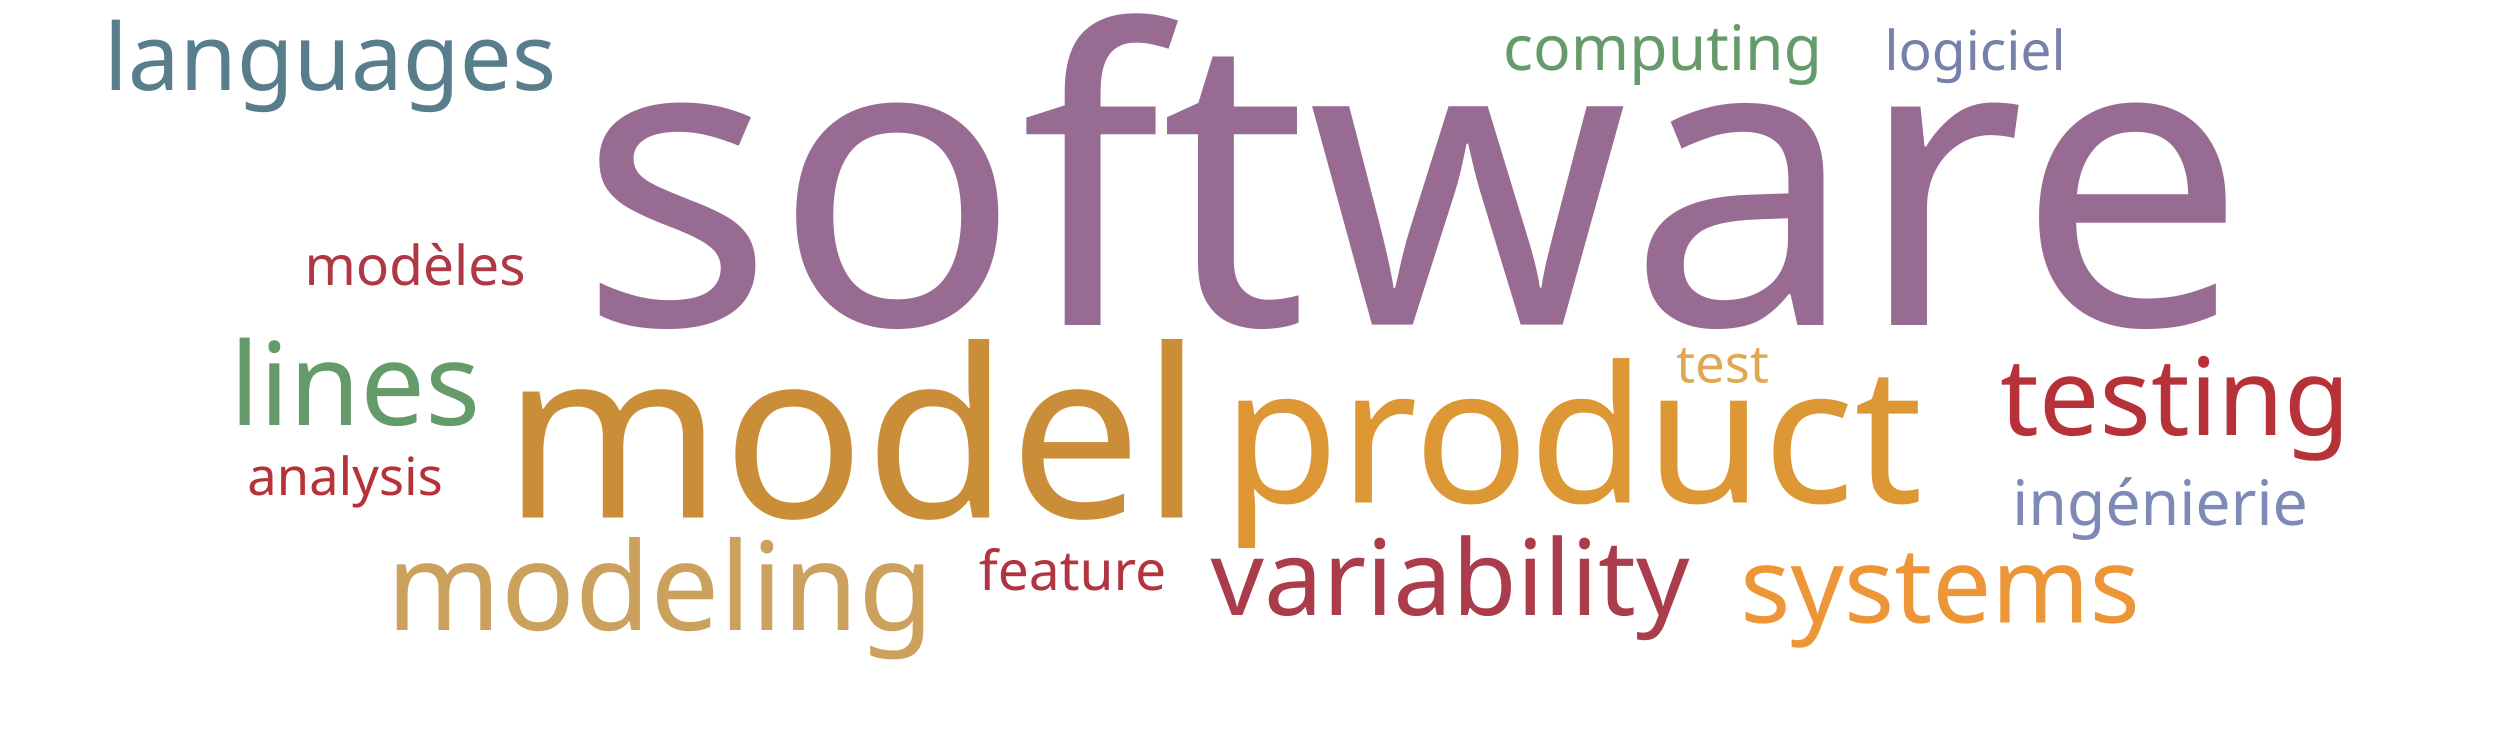
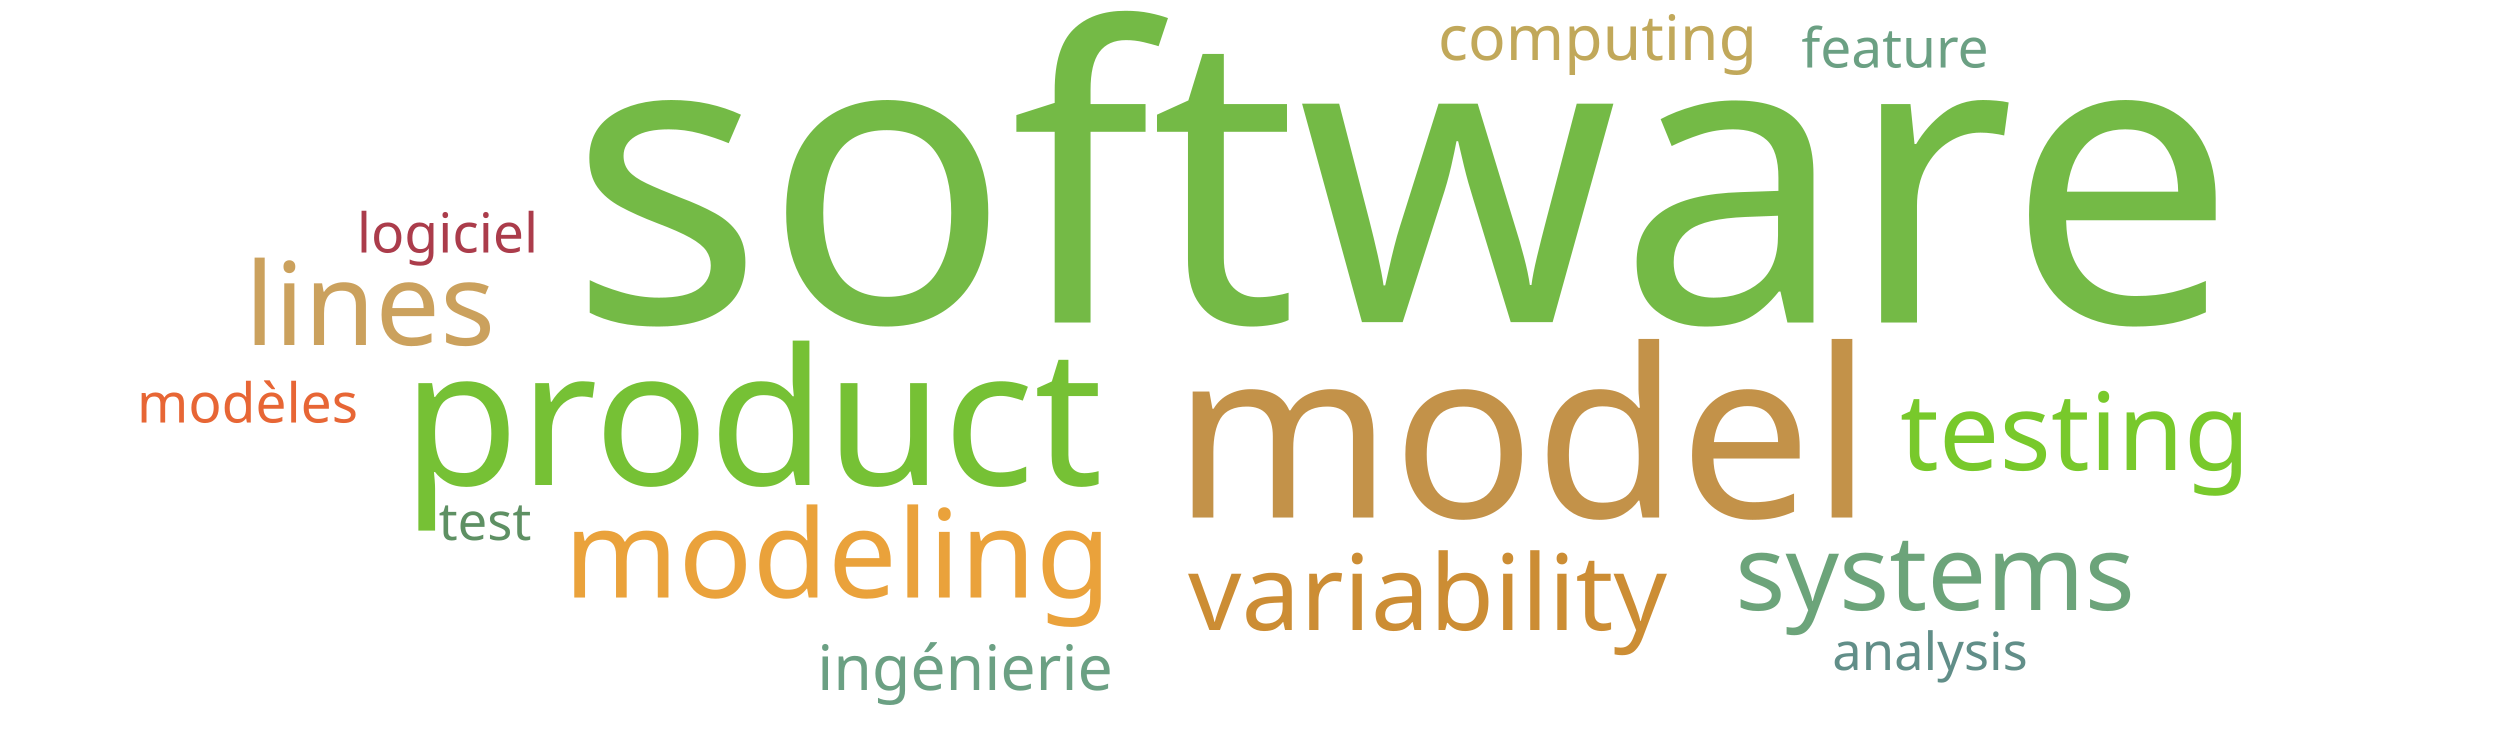
<svg xmlns="http://www.w3.org/2000/svg" width="1000" height="300">
  <g transform="translate(500, 150)">
-     <text text-anchor="middle" style="font-family: Impact; font-size: 163px; fill: #986b92" transform="translate(65,-20)rotate(0)">software</text>
-     <text text-anchor="middle" style="font-family: Impact; font-size: 94px; fill: #ca8e38" transform="translate(-159,57)rotate(0)">model</text>
-     <text text-anchor="middle" style="font-family: Impact; font-size: 76px; fill: #dd9735" transform="translate(129,51)rotate(0)">product</text>
-     <text text-anchor="middle" style="font-family: Impact; font-size: 49px; fill: #cba15d" transform="translate(-236,102)rotate(0)">modeling</text>
-     <text text-anchor="middle" style="font-family: Impact; font-size: 46px; fill: #659b6b" transform="translate(-358,20)rotate(0)">lines</text>
-     <text text-anchor="middle" style="font-family: Impact; font-size: 43px; fill: #b63138" transform="translate(370,24)rotate(0)">testing</text>
-     <text text-anchor="middle" style="font-family: Impact; font-size: 42px; fill: #ab3c4b" transform="translate(80,96)rotate(0)">variability</text>
-     <text text-anchor="middle" style="font-family: Impact; font-size: 42px; fill: #ec9637" transform="translate(276,99)rotate(0)">systems</text>
-     <text text-anchor="middle" style="font-family: Impact; font-size: 37px; fill: #587e8c" transform="translate(-368,-114)rotate(0)">languages</text>
-     <text text-anchor="middle" style="font-family: Impact; font-size: 25px; fill: #7d89b7" transform="translate(364,60)rotate(0)">ingénierie</text>
-     <text text-anchor="middle" style="font-family: Impact; font-size: 25px; fill: #659b6b" transform="translate(165,-122)rotate(0)">computing</text>
-     <text text-anchor="middle" style="font-family: Impact; font-size: 22px; fill: #af3845" transform="translate(-334,-36)rotate(0)">modèles</text>
-     <text text-anchor="middle" style="font-family: Impact; font-size: 22px; fill: #7581ab" transform="translate(290,-122)rotate(0)">logiciel</text>
-     <text text-anchor="middle" style="font-family: Impact; font-size: 22px; fill: #b23440" transform="translate(-71,86)rotate(0)">feature</text>
-     <text text-anchor="middle" style="font-family: Impact; font-size: 21px; fill: #b63138" transform="translate(-362,48)rotate(0)">analysis</text>
-     <text text-anchor="middle" style="font-family: Impact; font-size: 21px; fill: #e0a852" transform="translate(189,3)rotate(0)">test</text>
+     <text text-anchor="middle" style="font-family: Impact; font-size: 163px; fill: #74ba46" transform="translate(61,-21)rotate(0)">software</text>
+     <text text-anchor="middle" style="font-family: Impact; font-size: 94px; fill: #c39249" transform="translate(109,57)rotate(0)">model</text>
+     <text text-anchor="middle" style="font-family: Impact; font-size: 76px; fill: #76c135" transform="translate(-199,44)rotate(0)">product</text>
+     <text text-anchor="middle" style="font-family: Impact; font-size: 49px; fill: #eaa23b" transform="translate(-165,89)rotate(0)">modeling</text>
+     <text text-anchor="middle" style="font-family: Impact; font-size: 46px; fill: #cba15d" transform="translate(-352,-12)rotate(0)">lines</text>
+     <text text-anchor="middle" style="font-family: Impact; font-size: 43px; fill: #78c92b" transform="translate(330,38)rotate(0)">testing</text>
+     <text text-anchor="middle" style="font-family: Impact; font-size: 42px; fill: #cc8d34" transform="translate(71,102)rotate(0)">variability</text>
+     <text text-anchor="middle" style="font-family: Impact; font-size: 42px; fill: #6ca47a" transform="translate(274,94)rotate(0)">systems</text>
+     <text text-anchor="middle" style="font-family: Impact; font-size: 25px; fill: #6ba083" transform="translate(-114,126)rotate(0)">ingénierie</text>
+     <text text-anchor="middle" style="font-family: Impact; font-size: 25px; fill: #c1a85a" transform="translate(139,-126)rotate(0)">computing</text>
+     <text text-anchor="middle" style="font-family: Impact; font-size: 22px; fill: #e76635" transform="translate(-401,19)rotate(0)">modèles</text>
+     <text text-anchor="middle" style="font-family: Impact; font-size: 22px; fill: #ab3c4b" transform="translate(-321,-49)rotate(0)">logiciel</text>
+     <text text-anchor="middle" style="font-family: Impact; font-size: 22px; fill: #6ba083" transform="translate(258,-123)rotate(0)">feature</text>
+     <text text-anchor="middle" style="font-family: Impact; font-size: 21px; fill: #618e88" transform="translate(272,118)rotate(0)">analysis</text>
+     <text text-anchor="middle" style="font-family: Impact; font-size: 21px; fill: #5e9063" transform="translate(-306,66)rotate(0)">test</text>
  </g>
</svg>
